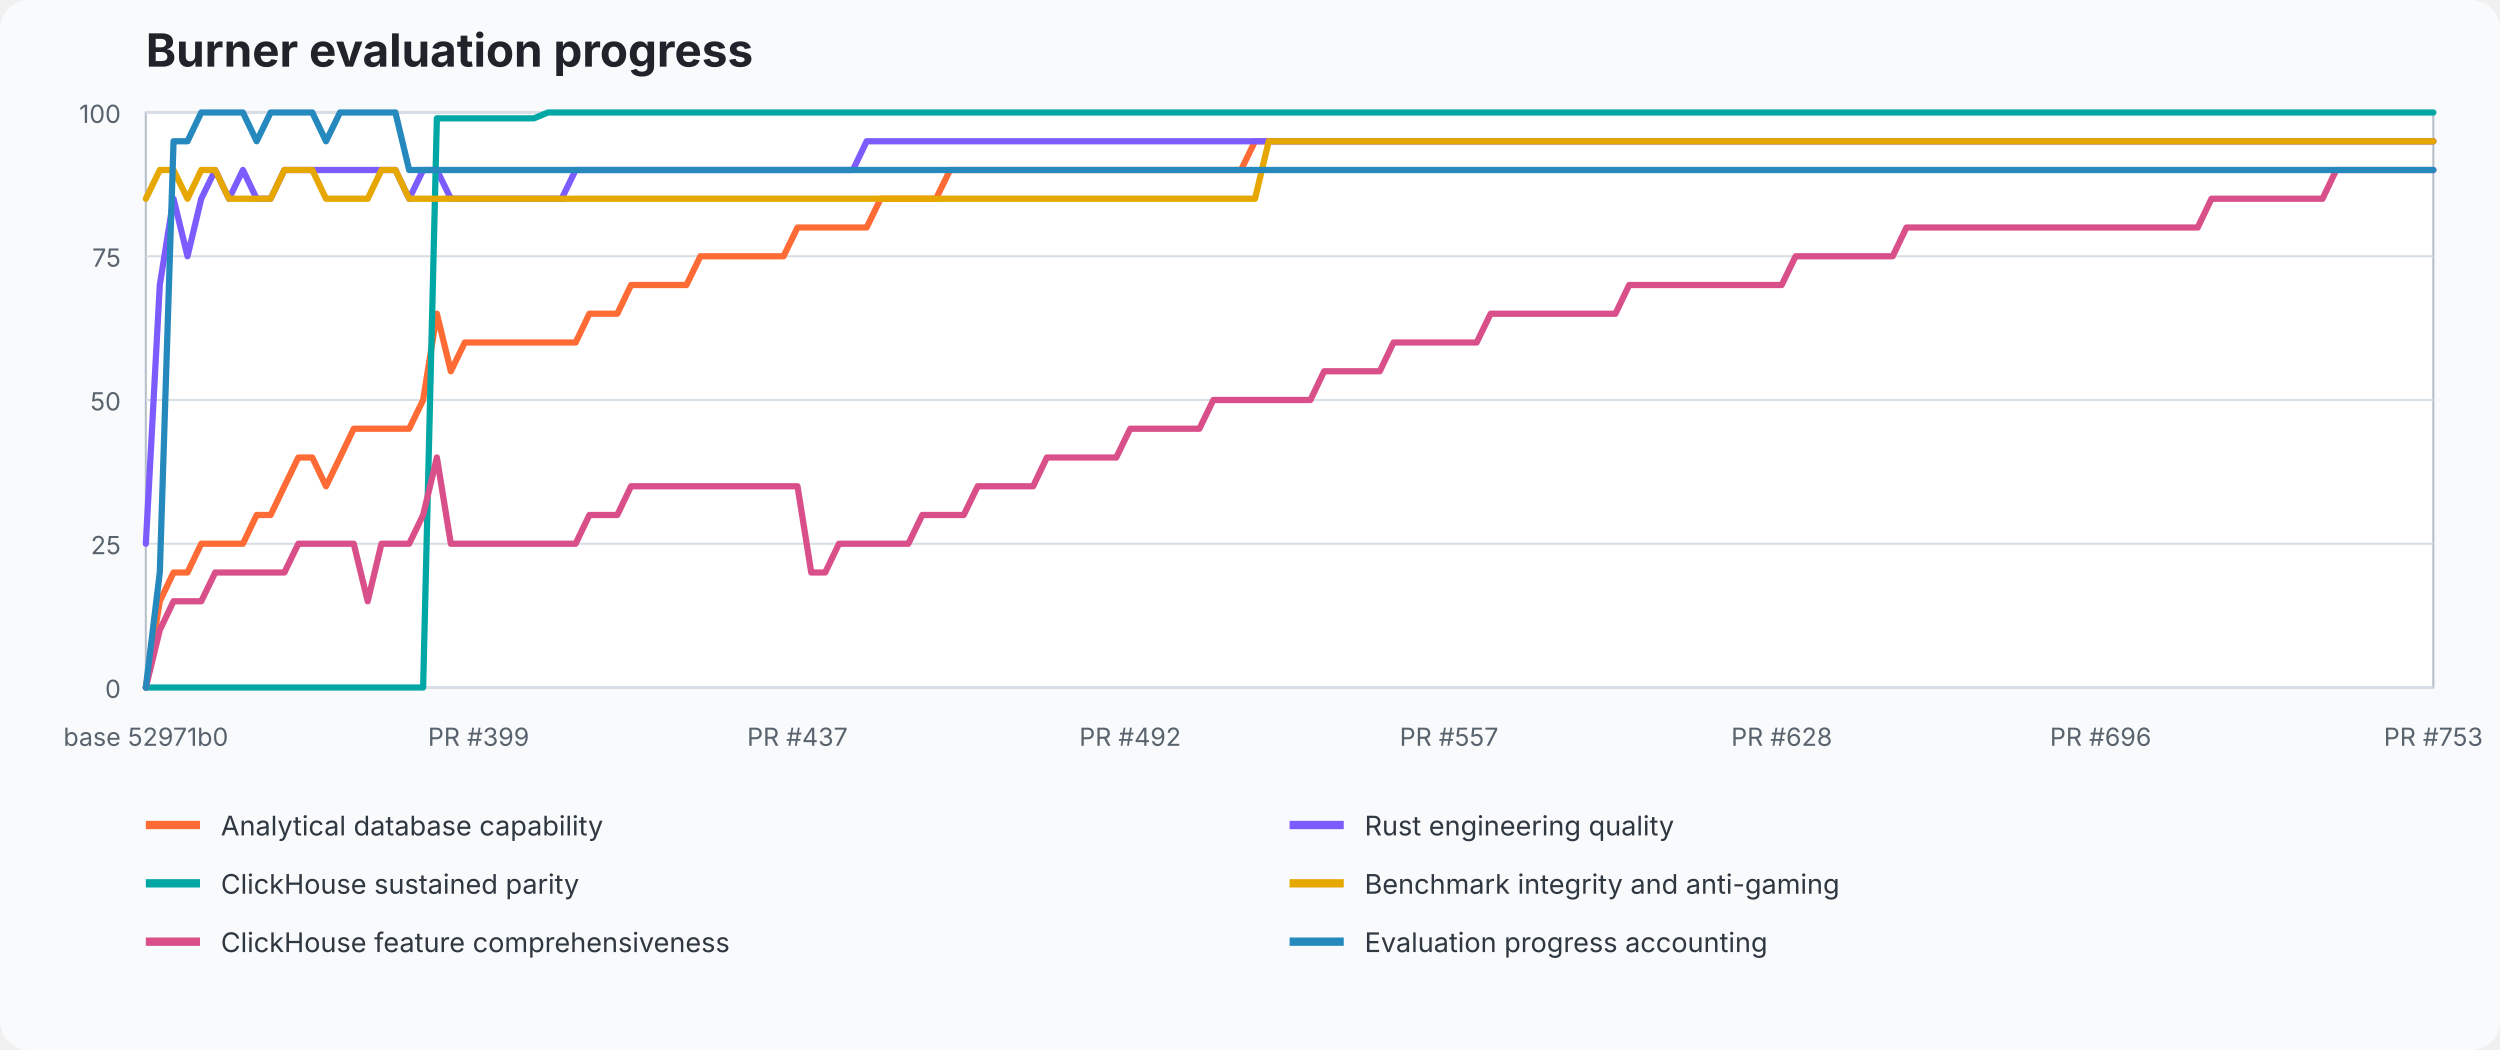
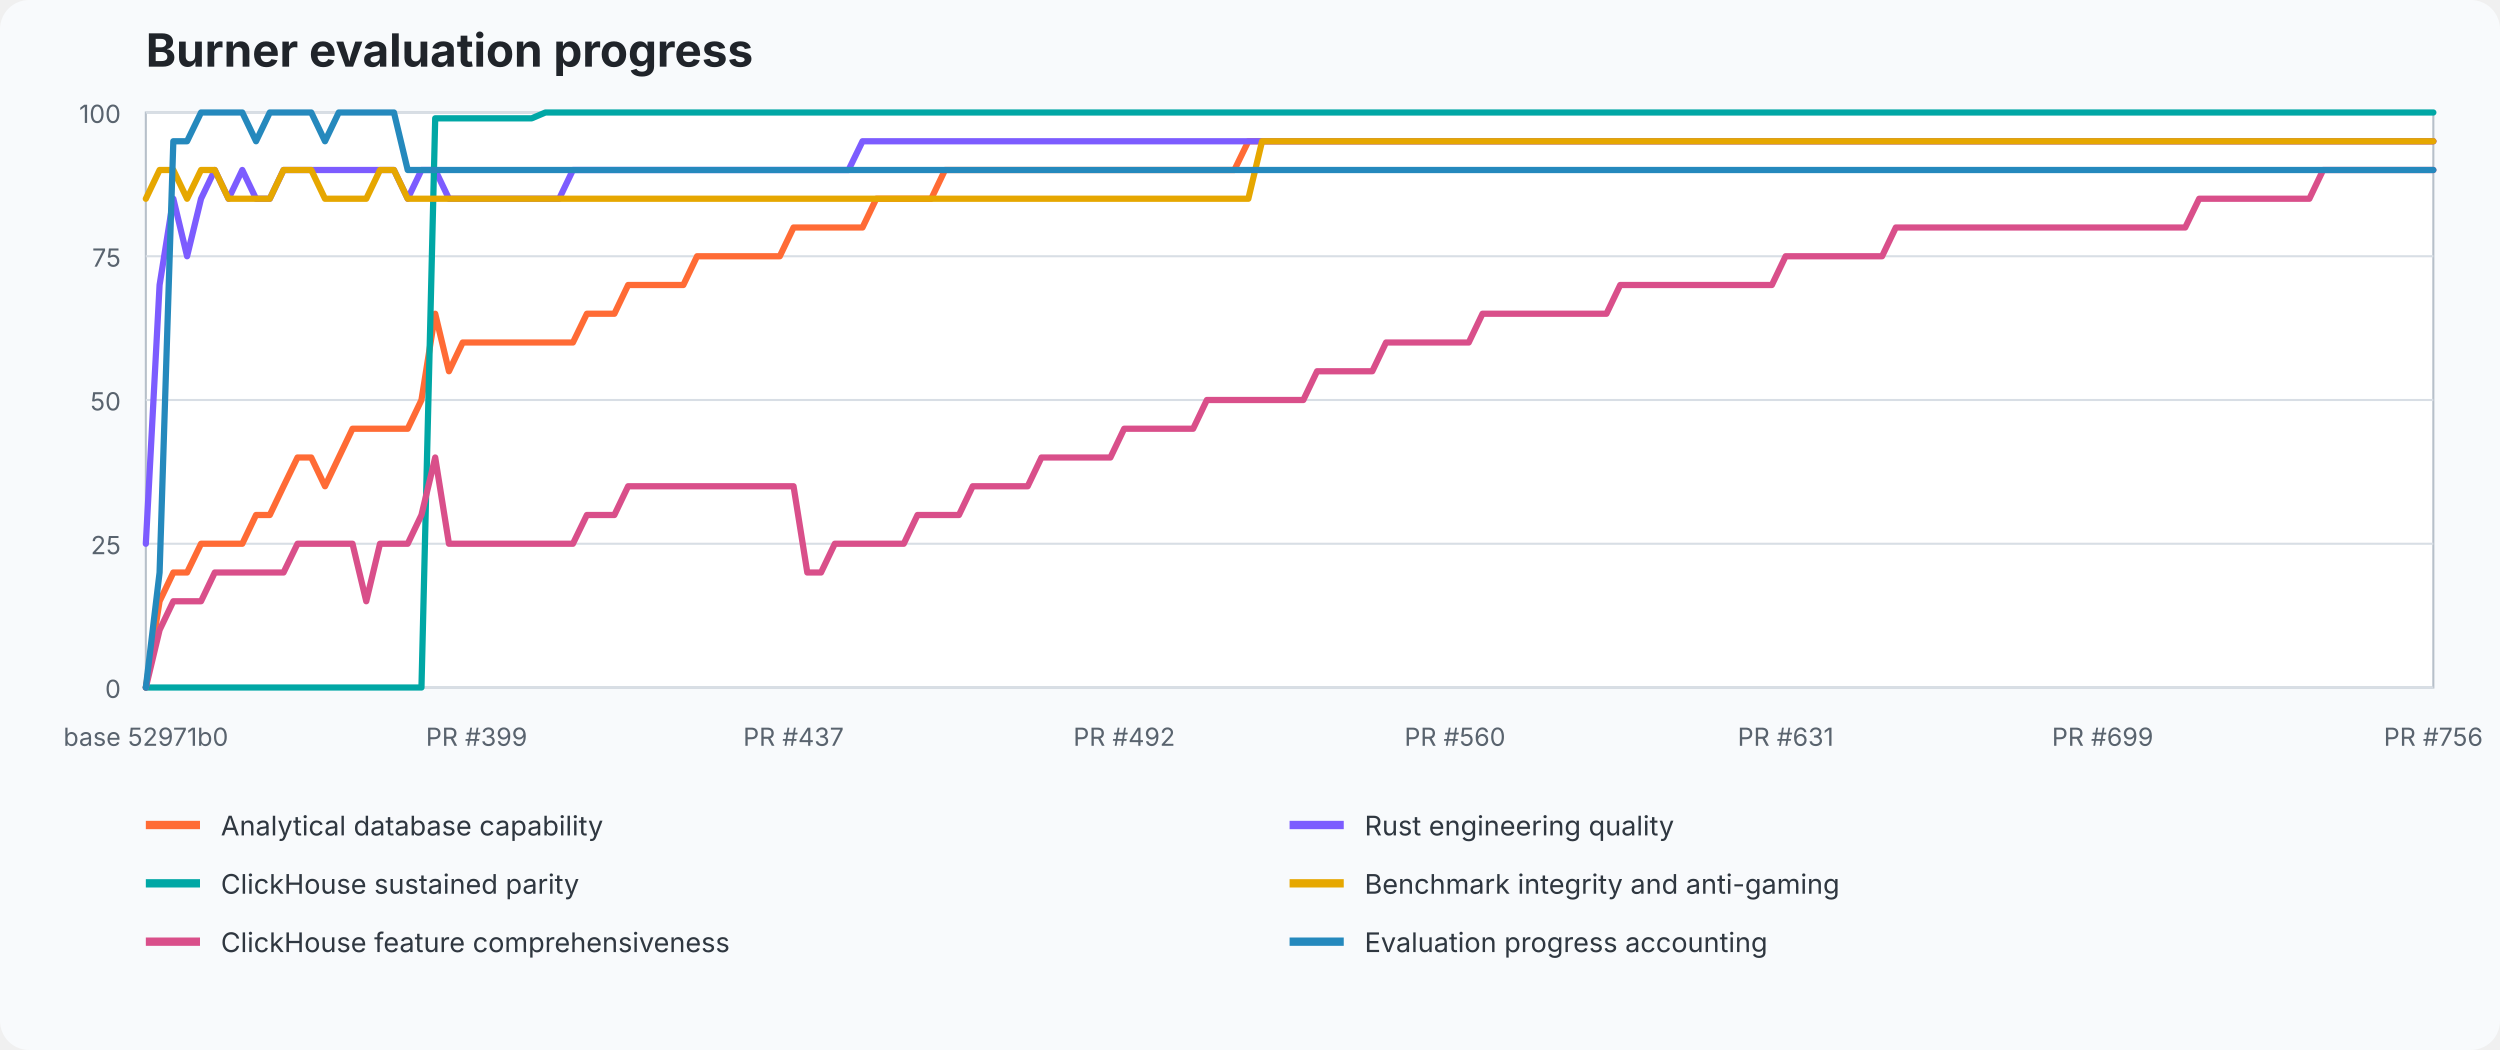
<svg xmlns="http://www.w3.org/2000/svg" width="1200" height="504" viewBox="0 0 1200 504" role="img" aria-labelledby="title desc">
  <style>text{font-family:ui-sans-serif,system-ui,-apple-system,BlinkMacSystemFont,"Segoe UI",sans-serif}.title{font-size:22px;font-weight:700;fill:#20242a}.axis{font-size:12px;fill:#59636e}.legend{font-size:13px;fill:#2f3740}.grid{stroke:#d8dee5;stroke-width:1}.plot{fill:#fff;stroke:#b7c0ca}</style>
  <rect width="100%" height="100%" fill="#f8fafc" rx="14" />
  <text x="70" y="32" class="title">Burner evaluation progress</text>
  <rect x="70" y="54" width="1098" height="276" class="plot" />
  <line x1="70" y1="330" x2="1168" y2="330" class="grid" />
  <text x="58" y="335" text-anchor="end" class="axis">0</text>
  <line x1="70" y1="261" x2="1168" y2="261" class="grid" />
  <text x="58" y="266" text-anchor="end" class="axis">25</text>
  <line x1="70" y1="192" x2="1168" y2="192" class="grid" />
  <text x="58" y="197" text-anchor="end" class="axis">50</text>
  <line x1="70" y1="123" x2="1168" y2="123" class="grid" />
  <text x="58" y="128" text-anchor="end" class="axis">75</text>
  <line x1="70" y1="54" x2="1168" y2="54" class="grid" />
  <text x="58" y="59" text-anchor="end" class="axis">100</text>
-   <polyline points="70.0,330.0 76.7,288.6 83.3,274.8 90.0,274.8 96.6,261.0 103.3,261.0 109.9,261.0 116.6,261.0 123.2,247.2 129.9,247.2 136.5,233.4 143.2,219.6 149.9,219.6 156.5,233.4 163.2,219.6 169.8,205.8 176.5,205.8 183.1,205.8 189.8,205.8 196.4,205.8 203.1,192.0 209.7,150.6 216.4,178.2 223.1,164.4 229.7,164.4 236.4,164.4 243.0,164.4 249.7,164.4 256.3,164.4 263.0,164.4 269.6,164.4 276.3,164.4 282.9,150.6 289.6,150.6 296.3,150.6 302.9,136.8 309.6,136.8 316.2,136.8 322.9,136.8 329.5,136.8 336.2,123.0 342.8,123.0 349.5,123.0 356.1,123.0 362.8,123.0 369.5,123.0 376.1,123.0 382.8,109.2 389.4,109.2 396.1,109.2 402.7,109.2 409.4,109.2 416.0,109.2 422.7,95.4 429.3,95.4 436.0,95.4 442.7,95.4 449.3,95.4 456.0,81.6 462.6,81.6 469.3,81.6 475.9,81.6 482.6,81.6 489.2,81.6 495.9,81.6 502.5,81.6 509.2,81.6 515.9,81.6 522.5,81.6 529.2,81.6 535.8,81.6 542.5,81.6 549.1,81.6 555.8,81.6 562.4,81.6 569.1,81.6 575.7,81.6 582.4,81.6 589.1,81.6 595.7,81.6 602.4,67.8 609.0,67.8 615.7,67.8 622.3,67.8 629.0,67.8 635.6,67.8 642.3,67.8 648.9,67.8 655.6,67.8 662.3,67.8 668.9,67.8 675.6,67.8 682.2,67.8 688.9,67.8 695.5,67.8 702.2,67.8 708.8,67.8 715.5,67.8 722.1,67.8 728.8,67.8 735.5,67.8 742.1,67.8 748.8,67.8 755.4,67.8 762.1,67.8 768.7,67.8 775.4,67.8 782.0,67.8 788.7,67.8 795.3,67.8 802.0,67.8 808.7,67.8 815.3,67.8 822.0,67.8 828.6,67.8 835.3,67.8 841.9,67.8 848.6,67.8 855.2,67.8 861.9,67.8 868.5,67.8 875.2,67.8 881.9,67.8 888.5,67.8 895.2,67.8 901.8,67.8 908.5,67.8 915.1,67.8 921.8,67.8 928.4,67.8 935.1,67.8 941.7,67.8 948.4,67.8 955.1,67.8 961.7,67.8 968.4,67.8 975.0,67.8 981.7,67.8 988.3,67.8 995.0,67.8 1001.6,67.8 1008.3,67.8 1014.9,67.8 1021.6,67.8 1028.3,67.8 1034.9,67.8 1041.6,67.8 1048.2,67.8 1054.9,67.8 1061.5,67.8 1068.2,67.8 1074.8,67.8 1081.5,67.8 1088.1,67.8 1094.8,67.8 1101.5,67.8 1108.1,67.8 1114.8,67.8 1121.4,67.8 1128.1,67.8 1134.7,67.8 1141.4,67.8 1148.0,67.8 1154.7,67.8 1161.3,67.8 1168.0,67.8" fill="none" stroke="#ff6b35" stroke-width="3" stroke-linejoin="round" stroke-linecap="round" />
-   <polyline points="70.0,261.0 76.7,136.8 83.3,95.4 90.0,123.0 96.6,95.4 103.3,81.6 109.9,95.4 116.6,81.6 123.2,95.4 129.9,95.4 136.5,81.6 143.2,81.6 149.9,81.6 156.5,81.6 163.2,81.6 169.8,81.6 176.5,81.6 183.1,81.6 189.8,81.6 196.4,95.4 203.1,81.6 209.7,81.6 216.4,95.4 223.1,95.4 229.7,95.4 236.4,95.4 243.0,95.4 249.7,95.4 256.3,95.4 263.0,95.4 269.6,95.4 276.3,81.6 282.9,81.6 289.6,81.6 296.3,81.6 302.9,81.6 309.6,81.6 316.2,81.6 322.9,81.6 329.5,81.6 336.2,81.6 342.8,81.6 349.5,81.6 356.1,81.6 362.8,81.6 369.5,81.6 376.1,81.6 382.8,81.6 389.4,81.6 396.1,81.6 402.7,81.6 409.4,81.6 416.0,67.8 422.7,67.8 429.3,67.8 436.0,67.8 442.7,67.8 449.3,67.8 456.0,67.8 462.6,67.8 469.3,67.8 475.9,67.8 482.6,67.8 489.2,67.8 495.9,67.8 502.5,67.8 509.2,67.8 515.9,67.8 522.5,67.8 529.2,67.8 535.8,67.8 542.5,67.8 549.1,67.8 555.8,67.8 562.4,67.8 569.1,67.8 575.7,67.8 582.4,67.8 589.1,67.8 595.7,67.8 602.4,67.8 609.0,67.8 615.7,67.8 622.3,67.8 629.0,67.8 635.6,67.8 642.3,67.8 648.9,67.8 655.6,67.8 662.3,67.8 668.9,67.8 675.6,67.8 682.2,67.8 688.9,67.8 695.5,67.8 702.2,67.8 708.8,67.8 715.5,67.8 722.1,67.8 728.8,67.8 735.5,67.8 742.1,67.8 748.8,67.8 755.4,67.8 762.1,67.8 768.7,67.8 775.4,67.8 782.0,67.8 788.7,67.8 795.3,67.8 802.0,67.8 808.7,67.8 815.3,67.8 822.0,67.8 828.6,67.8 835.3,67.8 841.9,67.8 848.6,67.8 855.2,67.8 861.9,67.8 868.5,67.8 875.2,67.8 881.9,67.8 888.5,67.8 895.2,67.8 901.8,67.8 908.5,67.8 915.1,67.8 921.8,67.8 928.4,67.8 935.1,67.8 941.7,67.8 948.4,67.8 955.1,67.8 961.7,67.8 968.4,67.8 975.0,67.8 981.7,67.8 988.3,67.8 995.0,67.8 1001.6,67.8 1008.3,67.8 1014.9,67.8 1021.6,67.8 1028.3,67.8 1034.9,67.8 1041.6,67.8 1048.2,67.8 1054.9,67.8 1061.5,67.8 1068.2,67.8 1074.8,67.8 1081.5,67.8 1088.1,67.8 1094.8,67.8 1101.5,67.8 1108.1,67.8 1114.8,67.8 1121.4,67.8 1128.1,67.8 1134.7,67.8 1141.4,67.8 1148.0,67.8 1154.7,67.8 1161.3,67.8 1168.0,67.8" fill="none" stroke="#7c5cff" stroke-width="3" stroke-linejoin="round" stroke-linecap="round" />
-   <polyline points="70.0,330.0 76.7,330.0 83.3,330.0 90.0,330.0 96.6,330.0 103.3,330.0 109.9,330.0 116.6,330.0 123.2,330.0 129.9,330.0 136.5,330.0 143.2,330.0 149.9,330.0 156.5,330.0 163.2,330.0 169.8,330.0 176.5,330.0 183.1,330.0 189.8,330.0 196.4,330.0 203.1,330.0 209.7,56.8 216.4,56.8 223.1,56.8 229.7,56.8 236.4,56.8 243.0,56.8 249.7,56.8 256.3,56.8 263.0,54.0 269.6,54.0 276.3,54.0 282.9,54.0 289.6,54.0 296.3,54.0 302.9,54.0 309.6,54.0 316.2,54.0 322.9,54.0 329.5,54.0 336.2,54.0 342.8,54.0 349.5,54.0 356.1,54.0 362.8,54.0 369.5,54.0 376.1,54.0 382.8,54.0 389.4,54.0 396.1,54.0 402.7,54.0 409.4,54.0 416.0,54.0 422.7,54.0 429.3,54.0 436.0,54.0 442.7,54.0 449.3,54.0 456.0,54.0 462.6,54.0 469.3,54.0 475.9,54.0 482.6,54.0 489.2,54.0 495.9,54.0 502.5,54.0 509.2,54.0 515.9,54.0 522.5,54.0 529.2,54.0 535.8,54.0 542.5,54.0 549.1,54.0 555.8,54.0 562.4,54.0 569.1,54.0 575.7,54.0 582.4,54.0 589.1,54.0 595.7,54.0 602.4,54.0 609.0,54.0 615.7,54.0 622.3,54.0 629.0,54.0 635.6,54.0 642.3,54.0 648.9,54.0 655.6,54.0 662.3,54.0 668.9,54.0 675.6,54.0 682.2,54.0 688.9,54.0 695.5,54.0 702.2,54.0 708.8,54.0 715.5,54.0 722.1,54.0 728.8,54.0 735.5,54.0 742.1,54.0 748.8,54.0 755.4,54.0 762.1,54.0 768.7,54.0 775.4,54.0 782.0,54.0 788.7,54.0 795.3,54.0 802.0,54.0 808.7,54.0 815.3,54.0 822.0,54.0 828.6,54.0 835.3,54.0 841.9,54.0 848.6,54.0 855.2,54.0 861.9,54.0 868.5,54.0 875.2,54.0 881.9,54.0 888.5,54.0 895.2,54.0 901.8,54.0 908.5,54.0 915.1,54.0 921.8,54.0 928.4,54.0 935.1,54.0 941.7,54.0 948.4,54.0 955.1,54.0 961.7,54.0 968.4,54.0 975.0,54.0 981.7,54.0 988.3,54.0 995.0,54.0 1001.6,54.0 1008.3,54.0 1014.9,54.0 1021.6,54.0 1028.3,54.0 1034.9,54.0 1041.6,54.0 1048.2,54.0 1054.9,54.0 1061.5,54.0 1068.2,54.0 1074.8,54.0 1081.5,54.0 1088.1,54.0 1094.8,54.0 1101.5,54.0 1108.1,54.0 1114.8,54.0 1121.4,54.0 1128.1,54.0 1134.7,54.0 1141.4,54.0 1148.0,54.0 1154.7,54.0 1161.3,54.0 1168.0,54.0" fill="none" stroke="#00a7a5" stroke-width="3" stroke-linejoin="round" stroke-linecap="round" />
-   <polyline points="70.0,95.4 76.7,81.6 83.3,81.6 90.0,95.4 96.6,81.6 103.3,81.6 109.9,95.4 116.6,95.4 123.2,95.4 129.9,95.4 136.5,81.6 143.2,81.6 149.9,81.6 156.5,95.4 163.2,95.4 169.8,95.4 176.5,95.4 183.1,81.6 189.8,81.6 196.4,95.4 203.1,95.4 209.7,95.4 216.4,95.4 223.1,95.4 229.7,95.4 236.4,95.4 243.0,95.4 249.7,95.4 256.3,95.4 263.0,95.4 269.6,95.4 276.3,95.4 282.9,95.4 289.6,95.4 296.3,95.4 302.9,95.4 309.6,95.4 316.2,95.4 322.9,95.4 329.5,95.4 336.2,95.4 342.8,95.4 349.5,95.4 356.1,95.4 362.8,95.4 369.5,95.4 376.1,95.4 382.8,95.4 389.4,95.4 396.1,95.4 402.7,95.4 409.4,95.4 416.0,95.4 422.7,95.4 429.3,95.4 436.0,95.4 442.7,95.4 449.3,95.4 456.0,95.4 462.6,95.4 469.3,95.4 475.9,95.4 482.6,95.4 489.2,95.4 495.9,95.4 502.5,95.4 509.2,95.4 515.9,95.4 522.5,95.4 529.2,95.4 535.8,95.4 542.5,95.4 549.1,95.4 555.8,95.4 562.4,95.4 569.1,95.4 575.7,95.4 582.4,95.4 589.1,95.4 595.7,95.4 602.4,95.4 609.0,67.8 615.7,67.8 622.3,67.8 629.0,67.8 635.6,67.8 642.3,67.8 648.9,67.8 655.6,67.8 662.3,67.8 668.9,67.8 675.6,67.8 682.2,67.8 688.9,67.8 695.5,67.8 702.2,67.8 708.8,67.8 715.5,67.8 722.1,67.8 728.8,67.8 735.5,67.8 742.1,67.8 748.8,67.8 755.4,67.8 762.1,67.8 768.7,67.8 775.4,67.8 782.0,67.8 788.7,67.8 795.3,67.8 802.0,67.8 808.7,67.8 815.3,67.8 822.0,67.8 828.6,67.8 835.3,67.8 841.9,67.8 848.6,67.8 855.2,67.8 861.9,67.8 868.5,67.8 875.2,67.8 881.9,67.8 888.5,67.8 895.2,67.8 901.8,67.8 908.5,67.8 915.1,67.8 921.8,67.8 928.4,67.8 935.1,67.8 941.7,67.8 948.4,67.8 955.1,67.8 961.7,67.8 968.4,67.8 975.0,67.8 981.7,67.8 988.3,67.8 995.0,67.8 1001.6,67.8 1008.3,67.8 1014.9,67.8 1021.6,67.8 1028.3,67.8 1034.9,67.8 1041.6,67.8 1048.2,67.8 1054.9,67.8 1061.5,67.8 1068.2,67.8 1074.8,67.8 1081.5,67.8 1088.1,67.8 1094.8,67.8 1101.5,67.8 1108.1,67.8 1114.8,67.8 1121.4,67.8 1128.1,67.8 1134.7,67.8 1141.4,67.8 1148.0,67.8 1154.7,67.8 1161.3,67.8 1168.0,67.8" fill="none" stroke="#e6a700" stroke-width="3" stroke-linejoin="round" stroke-linecap="round" />
-   <polyline points="70.0,330.0 76.7,302.4 83.3,288.6 90.0,288.6 96.6,288.6 103.3,274.8 109.9,274.8 116.6,274.8 123.2,274.8 129.9,274.8 136.5,274.8 143.2,261.0 149.9,261.0 156.5,261.0 163.2,261.0 169.8,261.0 176.5,288.6 183.1,261.0 189.8,261.0 196.4,261.0 203.1,247.2 209.7,219.6 216.4,261.0 223.1,261.0 229.7,261.0 236.4,261.0 243.0,261.0 249.7,261.0 256.3,261.0 263.0,261.0 269.6,261.0 276.3,261.0 282.9,247.2 289.6,247.2 296.3,247.2 302.9,233.4 309.6,233.4 316.2,233.4 322.9,233.4 329.5,233.4 336.2,233.4 342.8,233.4 349.5,233.4 356.1,233.4 362.8,233.4 369.5,233.4 376.1,233.4 382.8,233.4 389.4,274.8 396.1,274.8 402.7,261.0 409.4,261.0 416.0,261.0 422.7,261.0 429.3,261.0 436.0,261.0 442.7,247.2 449.3,247.2 456.0,247.2 462.6,247.2 469.3,233.4 475.9,233.4 482.6,233.4 489.2,233.4 495.9,233.4 502.5,219.6 509.2,219.6 515.9,219.6 522.5,219.6 529.2,219.6 535.8,219.6 542.5,205.8 549.1,205.8 555.8,205.8 562.4,205.8 569.1,205.8 575.7,205.8 582.4,192.0 589.1,192.0 595.7,192.0 602.4,192.0 609.0,192.0 615.7,192.0 622.3,192.0 629.0,192.0 635.6,178.2 642.3,178.2 648.9,178.2 655.6,178.2 662.3,178.2 668.9,164.4 675.6,164.4 682.2,164.4 688.9,164.4 695.5,164.4 702.2,164.4 708.8,164.4 715.5,150.6 722.1,150.6 728.8,150.6 735.5,150.6 742.1,150.6 748.8,150.6 755.4,150.6 762.1,150.6 768.7,150.6 775.4,150.6 782.0,136.8 788.7,136.8 795.3,136.8 802.0,136.8 808.7,136.8 815.3,136.8 822.0,136.8 828.6,136.8 835.3,136.8 841.9,136.8 848.6,136.8 855.2,136.8 861.9,123.0 868.5,123.0 875.2,123.0 881.9,123.0 888.5,123.0 895.2,123.0 901.8,123.0 908.5,123.0 915.1,109.2 921.8,109.2 928.4,109.2 935.1,109.2 941.7,109.2 948.4,109.2 955.1,109.2 961.7,109.2 968.4,109.2 975.0,109.2 981.7,109.2 988.3,109.2 995.0,109.2 1001.6,109.2 1008.3,109.2 1014.9,109.2 1021.6,109.2 1028.3,109.2 1034.9,109.2 1041.6,109.2 1048.2,109.2 1054.9,109.2 1061.5,95.4 1068.2,95.4 1074.8,95.4 1081.5,95.4 1088.1,95.4 1094.8,95.4 1101.5,95.4 1108.1,95.4 1114.8,95.4 1121.4,81.6 1128.1,81.6 1134.7,81.6 1141.4,81.6 1148.0,81.6 1154.7,81.6 1161.3,81.6 1168.0,81.6" fill="none" stroke="#d94f8a" stroke-width="3" stroke-linejoin="round" stroke-linecap="round" />
-   <polyline points="70.0,330.0 76.7,274.8 83.3,67.8 90.0,67.8 96.6,54.0 103.3,54.0 109.9,54.0 116.6,54.0 123.2,67.8 129.9,54.0 136.5,54.0 143.2,54.0 149.9,54.0 156.5,67.8 163.2,54.0 169.8,54.0 176.5,54.0 183.1,54.0 189.8,54.0 196.4,81.6 203.1,81.6 209.7,81.6 216.4,81.6 223.1,81.6 229.7,81.6 236.4,81.6 243.0,81.6 249.7,81.6 256.3,81.6 263.0,81.6 269.6,81.6 276.3,81.6 282.9,81.6 289.6,81.6 296.3,81.6 302.9,81.6 309.6,81.6 316.2,81.6 322.9,81.6 329.5,81.6 336.2,81.6 342.8,81.6 349.5,81.6 356.1,81.6 362.8,81.6 369.5,81.6 376.1,81.6 382.8,81.6 389.4,81.6 396.1,81.6 402.7,81.6 409.4,81.6 416.0,81.6 422.7,81.6 429.3,81.6 436.0,81.6 442.7,81.6 449.3,81.6 456.0,81.6 462.6,81.6 469.3,81.6 475.9,81.6 482.6,81.6 489.2,81.6 495.9,81.6 502.5,81.6 509.2,81.6 515.9,81.6 522.5,81.6 529.2,81.6 535.8,81.6 542.5,81.6 549.1,81.6 555.8,81.6 562.4,81.6 569.1,81.6 575.7,81.6 582.4,81.6 589.1,81.6 595.7,81.6 602.4,81.6 609.0,81.6 615.7,81.6 622.3,81.6 629.0,81.6 635.6,81.6 642.3,81.6 648.9,81.6 655.6,81.6 662.3,81.6 668.9,81.6 675.6,81.6 682.2,81.6 688.9,81.6 695.5,81.6 702.2,81.6 708.8,81.6 715.5,81.6 722.1,81.6 728.8,81.6 735.5,81.6 742.1,81.6 748.8,81.6 755.4,81.6 762.1,81.6 768.7,81.6 775.4,81.6 782.0,81.6 788.7,81.6 795.3,81.6 802.0,81.6 808.7,81.6 815.3,81.6 822.0,81.6 828.6,81.6 835.3,81.6 841.9,81.6 848.6,81.6 855.2,81.6 861.9,81.6 868.5,81.6 875.2,81.6 881.9,81.6 888.5,81.6 895.2,81.6 901.8,81.6 908.5,81.6 915.1,81.6 921.8,81.6 928.4,81.6 935.1,81.6 941.7,81.6 948.4,81.6 955.1,81.6 961.7,81.6 968.4,81.6 975.0,81.6 981.7,81.6 988.3,81.6 995.0,81.6 1001.6,81.6 1008.3,81.6 1014.9,81.6 1021.6,81.6 1028.3,81.6 1034.9,81.6 1041.6,81.6 1048.2,81.6 1054.9,81.6 1061.5,81.6 1068.2,81.6 1074.8,81.6 1081.5,81.6 1088.1,81.6 1094.8,81.6 1101.5,81.6 1108.1,81.6 1114.8,81.6 1121.4,81.6 1128.1,81.6 1134.7,81.6 1141.4,81.6 1148.0,81.6 1154.7,81.6 1161.3,81.6 1168.0,81.6" fill="none" stroke="#2589bd" stroke-width="3" stroke-linejoin="round" stroke-linecap="round" />
+   <polyline points="70.0,330.0 76.6,288.6 83.2,274.8 89.8,274.8 96.5,261.0 103.1,261.0 109.7,261.0 116.3,261.0 122.9,247.2 129.5,247.2 136.1,233.4 142.8,219.6 149.4,219.6 156.0,233.4 162.6,219.6 169.2,205.8 175.8,205.8 182.4,205.8 189.1,205.8 195.7,205.8 202.3,192.0 208.9,150.6 215.5,178.2 222.1,164.4 228.7,164.4 235.4,164.4 242.0,164.4 248.6,164.4 255.2,164.4 261.8,164.4 268.4,164.4 275.0,164.4 281.7,150.6 288.3,150.6 294.9,150.6 301.5,136.8 308.1,136.8 314.7,136.8 321.3,136.8 328.0,136.8 334.6,123.0 341.2,123.0 347.8,123.0 354.4,123.0 361.0,123.0 367.7,123.0 374.3,123.0 380.9,109.2 387.5,109.2 394.1,109.2 400.7,109.2 407.3,109.2 414.0,109.2 420.6,95.4 427.2,95.4 433.8,95.4 440.4,95.4 447.0,95.4 453.6,81.6 460.3,81.6 466.9,81.6 473.5,81.6 480.1,81.6 486.7,81.6 493.3,81.6 499.9,81.6 506.6,81.6 513.2,81.6 519.8,81.6 526.4,81.6 533.0,81.6 539.6,81.6 546.2,81.6 552.9,81.6 559.5,81.6 566.1,81.6 572.7,81.6 579.3,81.6 585.9,81.6 592.5,81.6 599.2,67.8 605.8,67.8 612.4,67.8 619.0,67.8 625.6,67.8 632.2,67.8 638.8,67.8 645.5,67.8 652.1,67.8 658.7,67.8 665.3,67.8 671.9,67.8 678.5,67.8 685.1,67.8 691.8,67.8 698.4,67.8 705.0,67.8 711.6,67.8 718.2,67.8 724.8,67.8 731.4,67.8 738.1,67.8 744.7,67.8 751.3,67.8 757.9,67.8 764.5,67.8 771.1,67.8 777.7,67.8 784.4,67.8 791.0,67.8 797.6,67.8 804.2,67.8 810.8,67.8 817.4,67.8 824.0,67.8 830.7,67.8 837.3,67.8 843.9,67.8 850.5,67.8 857.1,67.8 863.7,67.8 870.3,67.8 877.0,67.8 883.6,67.8 890.2,67.8 896.8,67.8 903.4,67.8 910.0,67.8 916.7,67.8 923.3,67.8 929.9,67.8 936.5,67.8 943.1,67.8 949.7,67.8 956.3,67.8 963.0,67.8 969.6,67.8 976.2,67.8 982.8,67.8 989.4,67.8 996.0,67.8 1002.6,67.8 1009.3,67.8 1015.9,67.8 1022.5,67.8 1029.1,67.8 1035.7,67.8 1042.3,67.8 1048.9,67.8 1055.6,67.8 1062.2,67.8 1068.8,67.8 1075.4,67.8 1082.0,67.8 1088.6,67.8 1095.2,67.8 1101.9,67.8 1108.5,67.8 1115.1,67.8 1121.7,67.8 1128.3,67.8 1134.9,67.8 1141.5,67.8 1148.2,67.8 1154.8,67.8 1161.4,67.8 1168.0,67.8" fill="none" stroke="#ff6b35" stroke-width="3" stroke-linejoin="round" stroke-linecap="round" />
+   <polyline points="70.0,261.0 76.6,136.8 83.2,95.4 89.8,123.0 96.5,95.4 103.1,81.6 109.7,95.4 116.3,81.6 122.9,95.4 129.5,95.4 136.1,81.6 142.8,81.6 149.4,81.6 156.0,81.6 162.6,81.6 169.2,81.6 175.8,81.6 182.4,81.6 189.1,81.6 195.7,95.4 202.3,81.6 208.9,81.6 215.5,95.4 222.1,95.4 228.7,95.4 235.4,95.4 242.0,95.4 248.6,95.4 255.2,95.4 261.8,95.4 268.4,95.4 275.0,81.6 281.7,81.6 288.3,81.6 294.9,81.6 301.5,81.6 308.1,81.6 314.7,81.6 321.3,81.6 328.0,81.6 334.6,81.6 341.2,81.6 347.8,81.6 354.4,81.6 361.0,81.6 367.7,81.6 374.3,81.6 380.9,81.6 387.5,81.6 394.1,81.6 400.7,81.6 407.3,81.6 414.0,67.8 420.6,67.8 427.2,67.8 433.8,67.8 440.4,67.8 447.0,67.8 453.6,67.8 460.3,67.8 466.9,67.8 473.5,67.8 480.1,67.8 486.7,67.8 493.3,67.8 499.9,67.8 506.6,67.8 513.2,67.8 519.8,67.8 526.4,67.8 533.0,67.8 539.6,67.8 546.2,67.8 552.9,67.8 559.5,67.8 566.1,67.8 572.7,67.8 579.3,67.8 585.9,67.8 592.5,67.8 599.2,67.8 605.8,67.8 612.4,67.8 619.0,67.8 625.6,67.8 632.2,67.8 638.8,67.8 645.5,67.8 652.1,67.8 658.7,67.8 665.3,67.8 671.9,67.8 678.5,67.8 685.1,67.8 691.8,67.8 698.4,67.8 705.0,67.8 711.6,67.8 718.2,67.8 724.8,67.8 731.4,67.8 738.1,67.8 744.7,67.8 751.3,67.8 757.9,67.8 764.5,67.8 771.1,67.8 777.7,67.8 784.4,67.8 791.0,67.8 797.6,67.8 804.2,67.8 810.8,67.8 817.4,67.8 824.0,67.8 830.7,67.8 837.3,67.8 843.9,67.8 850.5,67.8 857.1,67.8 863.7,67.8 870.3,67.8 877.0,67.8 883.6,67.8 890.2,67.8 896.8,67.8 903.4,67.8 910.0,67.8 916.7,67.8 923.3,67.8 929.9,67.8 936.5,67.8 943.1,67.8 949.7,67.8 956.3,67.8 963.0,67.8 969.6,67.8 976.2,67.8 982.8,67.8 989.4,67.8 996.0,67.8 1002.6,67.8 1009.3,67.8 1015.9,67.8 1022.5,67.8 1029.1,67.8 1035.7,67.8 1042.3,67.8 1048.9,67.8 1055.6,67.8 1062.2,67.8 1068.8,67.8 1075.4,67.8 1082.0,67.8 1088.6,67.8 1095.2,67.8 1101.9,67.8 1108.5,67.8 1115.1,67.8 1121.7,67.8 1128.3,67.8 1134.9,67.8 1141.5,67.8 1148.2,67.8 1154.8,67.8 1161.4,67.8 1168.0,67.8" fill="none" stroke="#7c5cff" stroke-width="3" stroke-linejoin="round" stroke-linecap="round" />
+   <polyline points="70.0,330.0 76.6,330.0 83.2,330.0 89.8,330.0 96.5,330.0 103.1,330.0 109.7,330.0 116.3,330.0 122.9,330.0 129.5,330.0 136.1,330.0 142.8,330.0 149.4,330.0 156.0,330.0 162.6,330.0 169.2,330.0 175.8,330.0 182.4,330.0 189.1,330.0 195.7,330.0 202.3,330.0 208.9,56.8 215.5,56.8 222.1,56.8 228.7,56.8 235.4,56.8 242.0,56.8 248.6,56.8 255.2,56.8 261.8,54.0 268.4,54.0 275.0,54.0 281.7,54.0 288.3,54.0 294.9,54.0 301.5,54.0 308.1,54.0 314.7,54.0 321.3,54.0 328.0,54.0 334.6,54.0 341.2,54.0 347.8,54.0 354.4,54.0 361.0,54.0 367.7,54.0 374.3,54.0 380.9,54.0 387.5,54.0 394.1,54.0 400.7,54.0 407.3,54.0 414.0,54.0 420.6,54.0 427.2,54.0 433.8,54.0 440.4,54.0 447.0,54.0 453.6,54.0 460.3,54.0 466.9,54.0 473.5,54.0 480.1,54.0 486.7,54.0 493.3,54.0 499.9,54.0 506.6,54.0 513.2,54.0 519.8,54.0 526.4,54.0 533.0,54.0 539.6,54.0 546.2,54.0 552.9,54.0 559.5,54.0 566.1,54.0 572.7,54.0 579.3,54.0 585.9,54.0 592.5,54.0 599.2,54.0 605.8,54.0 612.4,54.0 619.0,54.0 625.6,54.0 632.2,54.0 638.8,54.0 645.5,54.0 652.1,54.0 658.7,54.0 665.3,54.0 671.9,54.0 678.5,54.0 685.1,54.0 691.8,54.0 698.4,54.0 705.0,54.0 711.6,54.0 718.2,54.0 724.8,54.0 731.4,54.0 738.1,54.0 744.7,54.0 751.3,54.0 757.9,54.0 764.5,54.0 771.1,54.0 777.7,54.0 784.4,54.0 791.0,54.0 797.6,54.0 804.2,54.0 810.8,54.0 817.4,54.0 824.0,54.0 830.7,54.0 837.3,54.0 843.9,54.0 850.5,54.0 857.1,54.0 863.7,54.0 870.3,54.0 877.0,54.0 883.6,54.0 890.2,54.0 896.8,54.0 903.4,54.0 910.0,54.0 916.7,54.0 923.3,54.0 929.9,54.0 936.5,54.0 943.1,54.0 949.7,54.0 956.3,54.0 963.0,54.0 969.6,54.0 976.2,54.0 982.8,54.0 989.4,54.0 996.0,54.0 1002.6,54.0 1009.3,54.0 1015.9,54.0 1022.5,54.0 1029.1,54.0 1035.7,54.0 1042.3,54.0 1048.9,54.0 1055.6,54.0 1062.2,54.0 1068.8,54.0 1075.4,54.0 1082.0,54.0 1088.6,54.0 1095.2,54.0 1101.9,54.0 1108.5,54.0 1115.1,54.0 1121.7,54.0 1128.3,54.0 1134.9,54.0 1141.5,54.0 1148.2,54.0 1154.8,54.0 1161.4,54.0 1168.0,54.0" fill="none" stroke="#00a7a5" stroke-width="3" stroke-linejoin="round" stroke-linecap="round" />
+   <polyline points="70.0,95.4 76.6,81.6 83.2,81.6 89.8,95.4 96.5,81.6 103.1,81.6 109.7,95.4 116.3,95.4 122.9,95.4 129.5,95.4 136.1,81.6 142.8,81.6 149.4,81.6 156.0,95.4 162.6,95.4 169.2,95.4 175.8,95.4 182.4,81.6 189.1,81.6 195.7,95.4 202.3,95.4 208.9,95.4 215.5,95.4 222.1,95.4 228.7,95.4 235.4,95.4 242.0,95.4 248.6,95.4 255.2,95.4 261.8,95.4 268.4,95.4 275.0,95.4 281.7,95.4 288.3,95.4 294.9,95.4 301.5,95.4 308.1,95.4 314.7,95.4 321.3,95.4 328.0,95.4 334.6,95.4 341.2,95.4 347.8,95.4 354.4,95.4 361.0,95.4 367.7,95.4 374.3,95.4 380.9,95.4 387.5,95.4 394.1,95.4 400.7,95.4 407.3,95.4 414.0,95.4 420.6,95.4 427.2,95.4 433.8,95.4 440.4,95.4 447.0,95.4 453.6,95.4 460.3,95.4 466.9,95.4 473.5,95.4 480.1,95.4 486.7,95.4 493.3,95.4 499.9,95.4 506.6,95.4 513.2,95.4 519.8,95.4 526.4,95.4 533.0,95.4 539.6,95.4 546.2,95.4 552.9,95.4 559.5,95.4 566.1,95.4 572.7,95.4 579.3,95.4 585.9,95.4 592.5,95.4 599.2,95.4 605.8,67.8 612.4,67.8 619.0,67.8 625.6,67.8 632.2,67.8 638.8,67.8 645.5,67.8 652.1,67.8 658.7,67.8 665.3,67.8 671.9,67.8 678.5,67.8 685.1,67.8 691.8,67.8 698.4,67.8 705.0,67.8 711.6,67.8 718.2,67.8 724.8,67.8 731.4,67.8 738.1,67.8 744.7,67.8 751.3,67.8 757.9,67.8 764.5,67.8 771.1,67.8 777.7,67.8 784.4,67.8 791.0,67.8 797.6,67.8 804.2,67.8 810.8,67.8 817.4,67.8 824.0,67.8 830.7,67.8 837.3,67.8 843.9,67.8 850.5,67.8 857.1,67.8 863.7,67.8 870.3,67.8 877.0,67.8 883.6,67.8 890.2,67.8 896.8,67.8 903.4,67.8 910.0,67.8 916.7,67.8 923.3,67.8 929.9,67.8 936.5,67.8 943.1,67.8 949.7,67.8 956.3,67.8 963.0,67.8 969.6,67.8 976.2,67.8 982.8,67.8 989.4,67.8 996.0,67.8 1002.6,67.8 1009.3,67.8 1015.9,67.8 1022.5,67.8 1029.1,67.8 1035.7,67.8 1042.3,67.8 1048.9,67.8 1055.6,67.8 1062.2,67.8 1068.8,67.8 1075.4,67.8 1082.0,67.8 1088.6,67.8 1095.2,67.8 1101.9,67.8 1108.5,67.8 1115.1,67.8 1121.7,67.8 1128.3,67.8 1134.9,67.8 1141.5,67.8 1148.2,67.8 1154.8,67.8 1161.4,67.8 1168.0,67.8" fill="none" stroke="#e6a700" stroke-width="3" stroke-linejoin="round" stroke-linecap="round" />
+   <polyline points="70.0,330.0 76.6,302.4 83.2,288.6 89.8,288.6 96.5,288.6 103.1,274.8 109.7,274.8 116.3,274.8 122.9,274.8 129.5,274.8 136.1,274.8 142.8,261.0 149.4,261.0 156.0,261.0 162.6,261.0 169.2,261.0 175.8,288.6 182.4,261.0 189.1,261.0 195.7,261.0 202.3,247.2 208.9,219.6 215.5,261.0 222.1,261.0 228.7,261.0 235.4,261.0 242.0,261.0 248.6,261.0 255.2,261.0 261.8,261.0 268.4,261.0 275.0,261.0 281.7,247.2 288.3,247.2 294.9,247.2 301.5,233.4 308.1,233.4 314.7,233.4 321.3,233.4 328.0,233.4 334.6,233.4 341.2,233.4 347.8,233.4 354.4,233.4 361.0,233.4 367.7,233.4 374.3,233.4 380.9,233.4 387.5,274.8 394.1,274.8 400.7,261.0 407.3,261.0 414.0,261.0 420.6,261.0 427.2,261.0 433.8,261.0 440.4,247.2 447.0,247.2 453.6,247.2 460.3,247.2 466.9,233.4 473.5,233.4 480.1,233.4 486.7,233.4 493.3,233.4 499.9,219.6 506.6,219.6 513.2,219.6 519.8,219.6 526.4,219.6 533.0,219.6 539.6,205.8 546.2,205.8 552.9,205.8 559.5,205.8 566.1,205.8 572.7,205.8 579.3,192.0 585.9,192.0 592.5,192.0 599.2,192.0 605.8,192.0 612.4,192.0 619.0,192.0 625.6,192.0 632.2,178.2 638.8,178.2 645.5,178.2 652.1,178.2 658.7,178.2 665.3,164.4 671.9,164.4 678.5,164.4 685.1,164.4 691.8,164.4 698.4,164.4 705.0,164.4 711.6,150.6 718.2,150.6 724.8,150.6 731.4,150.6 738.1,150.6 744.7,150.6 751.3,150.6 757.9,150.6 764.5,150.6 771.1,150.6 777.7,136.8 784.4,136.8 791.0,136.8 797.6,136.8 804.2,136.8 810.8,136.8 817.4,136.8 824.0,136.8 830.7,136.8 837.3,136.8 843.9,136.8 850.5,136.8 857.1,123.0 863.7,123.0 870.3,123.0 877.0,123.0 883.6,123.0 890.2,123.0 896.8,123.0 903.4,123.0 910.0,109.2 916.7,109.2 923.3,109.2 929.9,109.2 936.5,109.2 943.1,109.2 949.7,109.2 956.3,109.2 963.0,109.2 969.6,109.2 976.2,109.2 982.8,109.2 989.4,109.2 996.0,109.2 1002.6,109.2 1009.3,109.2 1015.9,109.2 1022.5,109.2 1029.1,109.2 1035.7,109.2 1042.3,109.2 1048.9,109.2 1055.6,95.4 1062.2,95.4 1068.8,95.4 1075.4,95.4 1082.0,95.4 1088.6,95.4 1095.2,95.4 1101.9,95.4 1108.5,95.4 1115.1,81.6 1121.7,81.6 1128.3,81.6 1134.9,81.6 1141.5,81.6 1148.2,81.6 1154.8,81.6 1161.4,81.6 1168.0,81.6" fill="none" stroke="#d94f8a" stroke-width="3" stroke-linejoin="round" stroke-linecap="round" />
+   <polyline points="70.0,330.0 76.6,274.8 83.2,67.8 89.8,67.8 96.5,54.0 103.1,54.0 109.7,54.0 116.3,54.0 122.9,67.8 129.5,54.0 136.1,54.0 142.8,54.0 149.4,54.0 156.0,67.8 162.6,54.0 169.2,54.0 175.8,54.0 182.4,54.0 189.1,54.0 195.7,81.6 202.3,81.6 208.9,81.6 215.5,81.6 222.1,81.6 228.7,81.6 235.4,81.6 242.0,81.6 248.6,81.6 255.2,81.6 261.8,81.6 268.4,81.6 275.0,81.6 281.7,81.6 288.3,81.6 294.9,81.6 301.5,81.6 308.1,81.6 314.7,81.6 321.3,81.6 328.0,81.6 334.6,81.6 341.2,81.6 347.8,81.6 354.4,81.6 361.0,81.6 367.7,81.6 374.3,81.6 380.9,81.6 387.5,81.6 394.1,81.6 400.7,81.6 407.3,81.6 414.0,81.6 420.6,81.6 427.2,81.6 433.8,81.6 440.4,81.6 447.0,81.6 453.6,81.6 460.3,81.6 466.9,81.6 473.5,81.6 480.1,81.6 486.7,81.6 493.3,81.6 499.9,81.6 506.6,81.6 513.2,81.6 519.8,81.6 526.4,81.6 533.0,81.6 539.6,81.6 546.2,81.6 552.9,81.6 559.5,81.6 566.1,81.6 572.7,81.6 579.3,81.6 585.9,81.6 592.5,81.6 599.2,81.6 605.8,81.6 612.4,81.6 619.0,81.6 625.6,81.6 632.2,81.6 638.8,81.6 645.5,81.6 652.1,81.6 658.7,81.6 665.3,81.6 671.9,81.6 678.5,81.6 685.1,81.6 691.8,81.6 698.4,81.6 705.0,81.6 711.6,81.6 718.2,81.6 724.8,81.6 731.4,81.6 738.1,81.6 744.7,81.6 751.3,81.6 757.9,81.6 764.5,81.6 771.1,81.6 777.7,81.6 784.4,81.6 791.0,81.6 797.6,81.6 804.2,81.6 810.8,81.6 817.4,81.6 824.0,81.6 830.7,81.6 837.3,81.6 843.9,81.6 850.5,81.6 857.1,81.6 863.7,81.6 870.3,81.6 877.0,81.6 883.6,81.6 890.2,81.6 896.8,81.6 903.4,81.6 910.0,81.6 916.7,81.6 923.3,81.6 929.9,81.6 936.5,81.6 943.1,81.6 949.7,81.6 956.3,81.6 963.0,81.6 969.6,81.6 976.2,81.6 982.8,81.6 989.4,81.6 996.0,81.6 1002.6,81.6 1009.3,81.6 1015.9,81.6 1022.5,81.6 1029.1,81.6 1035.7,81.6 1042.3,81.6 1048.9,81.6 1055.6,81.6 1062.2,81.6 1068.8,81.6 1075.4,81.6 1082.0,81.6 1088.6,81.6 1095.2,81.6 1101.9,81.6 1108.5,81.6 1115.1,81.6 1121.7,81.6 1128.3,81.6 1134.9,81.6 1141.5,81.6 1148.2,81.6 1154.8,81.6 1161.4,81.6 1168.0,81.6" fill="none" stroke="#2589bd" stroke-width="3" stroke-linejoin="round" stroke-linecap="round" />
  <text x="70" y="358" text-anchor="middle" class="axis">base 52971b0</text>
-   <text x="229.709" y="358" text-anchor="middle" class="axis">PR #399</text>
-   <text x="382.764" y="358" text-anchor="middle" class="axis">PR #437</text>
-   <text x="542.473" y="358" text-anchor="middle" class="axis">PR #492</text>
-   <text x="695.527" y="358" text-anchor="middle" class="axis">PR #557</text>
-   <text x="855.236" y="358" text-anchor="middle" class="axis">PR #628</text>
-   <text x="1008.291" y="358" text-anchor="middle" class="axis">PR #696</text>
-   <text x="1168" y="358" text-anchor="middle" class="axis">PR #753</text>
+   <text x="228.747" y="358" text-anchor="middle" class="axis">PR #399</text>
+   <text x="380.88" y="358" text-anchor="middle" class="axis">PR #437</text>
+   <text x="539.627" y="358" text-anchor="middle" class="axis">PR #492</text>
+   <text x="698.373" y="358" text-anchor="middle" class="axis">PR #560</text>
+   <text x="857.12" y="358" text-anchor="middle" class="axis">PR #631</text>
+   <text x="1009.253" y="358" text-anchor="middle" class="axis">PR #699</text>
+   <text x="1168" y="358" text-anchor="middle" class="axis">PR #756</text>
  <line x1="70" y1="396" x2="96" y2="396" stroke="#ff6b35" stroke-width="4" />
  <text x="106" y="401" class="legend">Analytical database capability</text>
  <line x1="619" y1="396" x2="645" y2="396" stroke="#7c5cff" stroke-width="4" />
  <text x="655" y="401" class="legend">Rust engineering quality</text>
  <line x1="70" y1="424" x2="96" y2="424" stroke="#00a7a5" stroke-width="4" />
  <text x="106" y="429" class="legend">ClickHouse sustained parity</text>
  <line x1="619" y1="424" x2="645" y2="424" stroke="#e6a700" stroke-width="4" />
  <text x="655" y="429" class="legend">Benchmark integrity and anti-gaming</text>
  <line x1="70" y1="452" x2="96" y2="452" stroke="#d94f8a" stroke-width="4" />
  <text x="106" y="457" class="legend">ClickHouse feature comprehensiveness</text>
  <line x1="619" y1="452" x2="645" y2="452" stroke="#2589bd" stroke-width="4" />
  <text x="655" y="457" class="legend">Evaluation progress accounting</text>
</svg>
